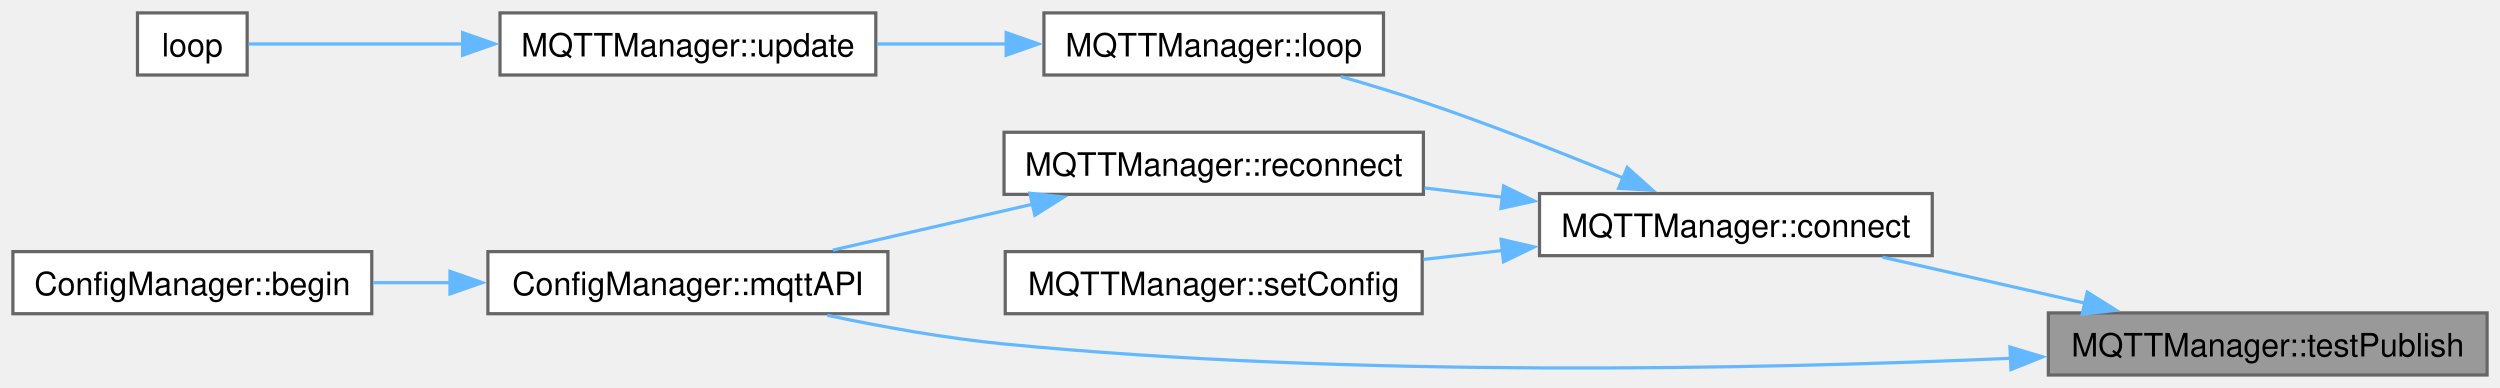
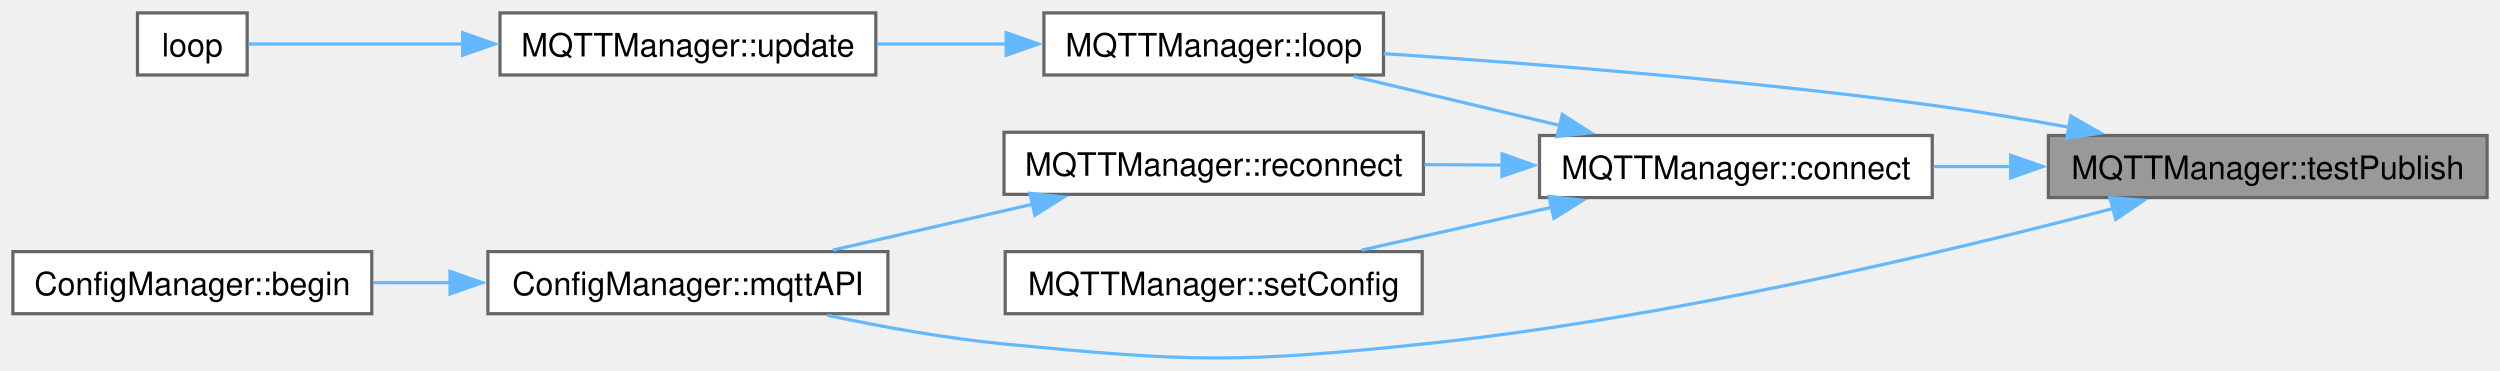
- <svg xmlns="http://www.w3.org/2000/svg" xmlns:xlink="http://www.w3.org/1999/xlink" width="775pt" height="120pt" viewBox="0.00 0.00 775.00 120.00">
-   <g id="graph0" class="graph" transform="scale(1 1) rotate(0) translate(4 116.25)">
+ <svg xmlns="http://www.w3.org/2000/svg" xmlns:xlink="http://www.w3.org/1999/xlink" width="775pt" height="115pt" viewBox="0.00 0.00 775.00 115.00">
+   <g id="graph0" class="graph" transform="scale(1 1) rotate(0) translate(4 111.02)">
    <g id="Node000001" class="node">
      <g id="a_Node000001">
        <a xlink:title="Test publish to configured test topic.">
-           <polygon fill="#999999" stroke="#666666" points="767,-19.25 631,-19.25 631,0 767,0 767,-19.25" />
-           <text xml:space="preserve" text-anchor="middle" x="699" y="-5.75" font-family="Helvetica,sans-Serif" font-size="10.00">MQTTManager::testPublish</text>
+           <polygon fill="#999999" stroke="#666666" points="767,-69.02 631,-69.02 631,-49.77 767,-49.77 767,-69.02" />
+           <text xml:space="preserve" text-anchor="middle" x="699" y="-55.52" font-family="Helvetica,sans-Serif" font-size="10.00">MQTTManager::testPublish</text>
        </a>
      </g>
    </g>
    <g id="Node000002" class="node">
      <g id="a_Node000002">
        <a xlink:href="class_m_q_t_t_manager.html#a76a2bc2516afb2e3aa07b847f32f611e" target="_top" xlink:title="Connect to MQTT broker.">
-           <polygon fill="white" stroke="#666666" points="595,-56.25 473.25,-56.25 473.25,-37 595,-37 595,-56.25" />
-           <text xml:space="preserve" text-anchor="middle" x="534.12" y="-42.75" font-family="Helvetica,sans-Serif" font-size="10.00">MQTTManager::connect</text>
+           <polygon fill="white" stroke="#666666" points="595,-69.02 473.25,-69.02 473.25,-49.77 595,-49.77 595,-69.02" />
+           <text xml:space="preserve" text-anchor="middle" x="534.12" y="-55.52" font-family="Helvetica,sans-Serif" font-size="10.00">MQTTManager::connect</text>
        </a>
      </g>
    </g>
    <g id="edge1_Node000001_Node000002" class="edge">
      <g id="a_edge1_Node000001_Node000002">
        <a xlink:title=" ">
-           <path fill="none" stroke="#63b8ff" d="M642.39,-22.26C621.9,-26.91 598.96,-32.12 579.58,-36.53" />
-           <polygon fill="#63b8ff" stroke="#63b8ff" points="643.04,-25.7 652.02,-20.07 641.49,-18.87 643.04,-25.7" />
+           <path fill="none" stroke="#63b8ff" d="M619.44,-59.39C611.35,-59.39 603.22,-59.39 595.38,-59.39" />
+           <polygon fill="#63b8ff" stroke="#63b8ff" points="619.3,-62.89 629.3,-59.39 619.3,-55.89 619.3,-62.89" />
+         </a>
+       </g>
+     </g>
+     <g id="Node000003" class="node">
+       <g id="a_Node000003">
+         <a xlink:href="class_m_q_t_t_manager.html#a9266e647933501851b411b6d2a9a1f95" target="_top" xlink:title="Internal loop function for connection maintenance.">
+           <polygon fill="white" stroke="#666666" points="424.88,-107.02 319.62,-107.02 319.62,-87.77 424.88,-87.77 424.88,-107.02" />
+           <text xml:space="preserve" text-anchor="middle" x="372.25" y="-93.52" font-family="Helvetica,sans-Serif" font-size="10.00">MQTTManager::loop</text>
+         </a>
+       </g>
+     </g>
+     <g id="edge9_Node000001_Node000003" class="edge">
+       <g id="a_edge9_Node000001_Node000003">
+         <a xlink:title=" ">
+           <path fill="none" stroke="#63b8ff" d="M637.67,-71.53C623.7,-74.06 608.86,-76.52 595,-78.39 536.99,-86.21 469.97,-91.43 424.93,-94.39" />
+           <polygon fill="#63b8ff" stroke="#63b8ff" points="637.96,-75.04 647.16,-69.78 636.69,-68.15 637.96,-75.04" />
        </a>
      </g>
    </g>
    <g id="Node000007" class="node">
      <g id="a_Node000007">
        <a xlink:href="class_config_manager.html#aeaf809f5fcc5b5be963935c533a56e49" target="_top" xlink:title="Setup MQTT API endpoints.">
-           <polygon fill="white" stroke="#666666" points="271.25,-38.25 147.25,-38.25 147.25,-19 271.25,-19 271.25,-38.25" />
-           <text xml:space="preserve" text-anchor="middle" x="209.25" y="-24.75" font-family="Helvetica,sans-Serif" font-size="10.00">ConfigManager::mqttAPI</text>
+           <polygon fill="white" stroke="#666666" points="271.25,-33.02 147.25,-33.02 147.25,-13.77 271.25,-13.77 271.25,-33.02" />
+           <text xml:space="preserve" text-anchor="middle" x="209.25" y="-19.52" font-family="Helvetica,sans-Serif" font-size="10.00">ConfigManager::mqttAPI</text>
        </a>
      </g>
    </g>
-     <g id="edge9_Node000001_Node000007" class="edge">
-       <g id="a_edge9_Node000001_Node000007">
+     <g id="edge10_Node000001_Node000007" class="edge">
+       <g id="a_edge10_Node000001_Node000007">
        <a xlink:title=" ">
-           <path fill="none" stroke="#63b8ff" d="M619.42,-5.18C540.36,-1.75 415.05,0.83 307.25,-9.62 289.15,-11.38 269.4,-14.94 252.48,-18.51" />
-           <polygon fill="#63b8ff" stroke="#63b8ff" points="619.08,-8.67 629.23,-5.62 619.4,-1.68 619.08,-8.67" />
-         </a>
-       </g>
-     </g>
-     <g id="Node000003" class="node">
-       <g id="a_Node000003">
-         <a xlink:href="class_m_q_t_t_manager.html#a9266e647933501851b411b6d2a9a1f95" target="_top" xlink:title="Internal loop function for connection maintenance.">
-           <polygon fill="white" stroke="#666666" points="424.88,-112.25 319.62,-112.25 319.62,-93 424.88,-93 424.88,-112.25" />
-           <text xml:space="preserve" text-anchor="middle" x="372.25" y="-98.75" font-family="Helvetica,sans-Serif" font-size="10.00">MQTTManager::loop</text>
+           <path fill="none" stroke="#63b8ff" d="M651.27,-46.46C599.44,-32.85 513.13,-12.31 437.25,-4.39 379.78,1.6 364.76,1.19 307.25,-4.39 289.15,-6.15 269.4,-9.71 252.48,-13.28" />
+           <polygon fill="#63b8ff" stroke="#63b8ff" points="650.07,-49.77 660.64,-48.95 651.87,-43 650.07,-49.77" />
        </a>
      </g>
    </g>
    <g id="edge2_Node000002_Node000003" class="edge">
      <g id="a_edge2_Node000002_Node000003">
        <a xlink:title=" ">
-           <path fill="none" stroke="#63b8ff" d="M499.34,-61.01C481.11,-68.51 458.14,-77.57 437.25,-84.62 429.05,-87.4 420.16,-90.09 411.69,-92.51" />
-           <polygon fill="#63b8ff" stroke="#63b8ff" points="500.45,-64.33 508.34,-57.26 497.76,-57.87 500.45,-64.33" />
+           <path fill="none" stroke="#63b8ff" d="M479.75,-72.08C458.87,-77.04 435.27,-82.65 415.59,-87.33" />
+           <polygon fill="#63b8ff" stroke="#63b8ff" points="480.31,-75.54 489.23,-69.83 478.69,-68.73 480.31,-75.54" />
        </a>
      </g>
    </g>
    <g id="Node000006" class="node">
      <g id="a_Node000006">
        <a xlink:href="class_m_q_t_t_manager.html#ab7e30be38a54f74dc66657dbeb3a1892" target="_top" xlink:title=" ">
-           <polygon fill="white" stroke="#666666" points="437.25,-75.25 307.25,-75.25 307.25,-56 437.25,-56 437.25,-75.25" />
-           <text xml:space="preserve" text-anchor="middle" x="372.25" y="-61.75" font-family="Helvetica,sans-Serif" font-size="10.00">MQTTManager::reconnect</text>
+           <polygon fill="white" stroke="#666666" points="437.25,-70.02 307.25,-70.02 307.25,-50.77 437.25,-50.77 437.25,-70.02" />
+           <text xml:space="preserve" text-anchor="middle" x="372.25" y="-56.52" font-family="Helvetica,sans-Serif" font-size="10.00">MQTTManager::reconnect</text>
        </a>
      </g>
    </g>
    <g id="edge5_Node000002_Node000006" class="edge">
      <g id="a_edge5_Node000002_Node000006">
        <a xlink:title=" ">
-           <path fill="none" stroke="#63b8ff" d="M461.84,-55.1C453.76,-56.06 445.56,-57.03 437.59,-57.98" />
-           <polygon fill="#63b8ff" stroke="#63b8ff" points="462.12,-58.59 471.64,-53.93 461.29,-51.64 462.12,-58.59" />
+           <path fill="none" stroke="#63b8ff" d="M461.84,-59.84C453.76,-59.89 445.56,-59.94 437.59,-59.99" />
+           <polygon fill="#63b8ff" stroke="#63b8ff" points="461.65,-63.34 471.63,-59.78 461.6,-56.34 461.65,-63.34" />
        </a>
      </g>
    </g>
    <g id="Node000009" class="node">
      <g id="a_Node000009">
        <a xlink:href="class_m_q_t_t_manager.html#aacbf1b109ac1d6b168309abfd8b3aa72" target="_top" xlink:title="Set new configuration.">
-           <polygon fill="white" stroke="#666666" points="436.88,-38.25 307.62,-38.25 307.62,-19 436.88,-19 436.88,-38.25" />
-           <text xml:space="preserve" text-anchor="middle" x="372.25" y="-24.75" font-family="Helvetica,sans-Serif" font-size="10.00">MQTTManager::setConfig</text>
+           <polygon fill="white" stroke="#666666" points="436.88,-33.02 307.62,-33.02 307.62,-13.77 436.88,-13.77 436.88,-33.02" />
+           <text xml:space="preserve" text-anchor="middle" x="372.25" y="-19.52" font-family="Helvetica,sans-Serif" font-size="10.00">MQTTManager::setConfig</text>
        </a>
      </g>
    </g>
    <g id="edge8_Node000002_Node000009" class="edge">
      <g id="a_edge8_Node000002_Node000009">
        <a xlink:title=" ">
-           <path fill="none" stroke="#63b8ff" d="M461.75,-38.59C453.61,-37.67 445.35,-36.74 437.32,-35.84" />
-           <polygon fill="#63b8ff" stroke="#63b8ff" points="461.31,-42.06 471.63,-39.7 462.09,-35.1 461.31,-42.06" />
+           <path fill="none" stroke="#63b8ff" d="M477.08,-46.77C457.78,-42.43 436.44,-37.62 418.15,-33.5" />
+           <polygon fill="#63b8ff" stroke="#63b8ff" points="476.16,-50.15 486.69,-48.94 477.7,-43.32 476.16,-50.15" />
        </a>
      </g>
    </g>
    <g id="Node000004" class="node">
      <g id="a_Node000004">
        <a xlink:href="class_m_q_t_t_manager.html#aa2391d50cff2826a29a22879c2b33380" target="_top" xlink:title="Main update function that handles connection and publishing.">
-           <polygon fill="white" stroke="#666666" points="267.5,-112.25 151,-112.25 151,-93 267.5,-93 267.5,-112.25" />
-           <text xml:space="preserve" text-anchor="middle" x="209.25" y="-98.75" font-family="Helvetica,sans-Serif" font-size="10.00">MQTTManager::update</text>
+           <polygon fill="white" stroke="#666666" points="267.5,-107.02 151,-107.02 151,-87.77 267.5,-87.77 267.5,-107.02" />
+           <text xml:space="preserve" text-anchor="middle" x="209.25" y="-93.52" font-family="Helvetica,sans-Serif" font-size="10.00">MQTTManager::update</text>
        </a>
      </g>
    </g>
    <g id="edge3_Node000003_Node000004" class="edge">
      <g id="a_edge3_Node000003_Node000004">
        <a xlink:title=" ">
-           <path fill="none" stroke="#63b8ff" d="M307.99,-102.62C294.75,-102.62 280.86,-102.62 267.84,-102.62" />
-           <polygon fill="#63b8ff" stroke="#63b8ff" points="307.91,-106.13 317.91,-102.63 307.91,-99.13 307.91,-106.13" />
+           <path fill="none" stroke="#63b8ff" d="M307.99,-97.39C294.75,-97.39 280.86,-97.39 267.84,-97.39" />
+           <polygon fill="#63b8ff" stroke="#63b8ff" points="307.91,-100.89 317.91,-97.39 307.91,-93.89 307.91,-100.89" />
        </a>
      </g>
    </g>
    <g id="Node000005" class="node">
      <g id="a_Node000005">
        <a xlink:href="main_8cpp.html#afe461d27b9c48d5921c00d521181f12f" target="_top" xlink:title="Main system loop.">
-           <polygon fill="white" stroke="#666666" points="72.62,-112.25 38.62,-112.25 38.62,-93 72.62,-93 72.62,-112.25" />
-           <text xml:space="preserve" text-anchor="middle" x="55.62" y="-98.75" font-family="Helvetica,sans-Serif" font-size="10.00">loop</text>
+           <polygon fill="white" stroke="#666666" points="72.62,-107.02 38.62,-107.02 38.62,-87.77 72.62,-87.77 72.62,-107.02" />
+           <text xml:space="preserve" text-anchor="middle" x="55.62" y="-93.52" font-family="Helvetica,sans-Serif" font-size="10.00">loop</text>
        </a>
      </g>
    </g>
    <g id="edge4_Node000004_Node000005" class="edge">
      <g id="a_edge4_Node000004_Node000005">
        <a xlink:title=" ">
-           <path fill="none" stroke="#63b8ff" d="M139.68,-102.62C114.97,-102.62 89.23,-102.62 73.07,-102.62" />
-           <polygon fill="#63b8ff" stroke="#63b8ff" points="139.41,-106.13 149.41,-102.63 139.41,-99.13 139.41,-106.13" />
+           <path fill="none" stroke="#63b8ff" d="M139.68,-97.39C114.97,-97.39 89.23,-97.39 73.07,-97.39" />
+           <polygon fill="#63b8ff" stroke="#63b8ff" points="139.41,-100.89 149.41,-97.39 139.41,-93.89 139.41,-100.89" />
        </a>
      </g>
    </g>
    <g id="edge6_Node000006_Node000007" class="edge">
      <g id="a_edge6_Node000006_Node000007">
        <a xlink:title=" ">
-           <path fill="none" stroke="#63b8ff" d="M316.28,-52.99C296.02,-48.34 273.35,-43.13 254.19,-38.72" />
-           <polygon fill="#63b8ff" stroke="#63b8ff" points="315.25,-56.35 325.78,-55.18 316.82,-49.52 315.25,-56.35" />
+           <path fill="none" stroke="#63b8ff" d="M316.28,-47.76C296.02,-43.1 273.35,-37.89 254.19,-33.49" />
+           <polygon fill="#63b8ff" stroke="#63b8ff" points="315.25,-51.11 325.78,-49.94 316.82,-44.29 315.25,-51.11" />
        </a>
      </g>
    </g>
    <g id="Node000008" class="node">
      <g id="a_Node000008">
        <a xlink:href="class_config_manager.html#a0497343220fc493f5cf9574922508908" target="_top" xlink:title="Initialize the configuration system.">
-           <polygon fill="white" stroke="#666666" points="111.25,-38.25 0,-38.25 0,-19 111.25,-19 111.25,-38.25" />
-           <text xml:space="preserve" text-anchor="middle" x="55.62" y="-24.75" font-family="Helvetica,sans-Serif" font-size="10.00">ConfigManager::begin</text>
+           <polygon fill="white" stroke="#666666" points="111.25,-33.02 0,-33.02 0,-13.77 111.25,-13.77 111.25,-33.02" />
+           <text xml:space="preserve" text-anchor="middle" x="55.62" y="-19.52" font-family="Helvetica,sans-Serif" font-size="10.00">ConfigManager::begin</text>
        </a>
      </g>
    </g>
    <g id="edge7_Node000007_Node000008" class="edge">
      <g id="a_edge7_Node000007_Node000008">
        <a xlink:title=" ">
-           <path fill="none" stroke="#63b8ff" d="M135.69,-28.62C127.63,-28.62 119.52,-28.62 111.73,-28.62" />
-           <polygon fill="#63b8ff" stroke="#63b8ff" points="135.5,-32.13 145.5,-28.63 135.5,-25.13 135.5,-32.13" />
+           <path fill="none" stroke="#63b8ff" d="M135.69,-23.39C127.63,-23.39 119.52,-23.39 111.73,-23.39" />
+           <polygon fill="#63b8ff" stroke="#63b8ff" points="135.5,-26.89 145.5,-23.39 135.5,-19.89 135.5,-26.89" />
        </a>
      </g>
    </g>
  </g>
</svg>
